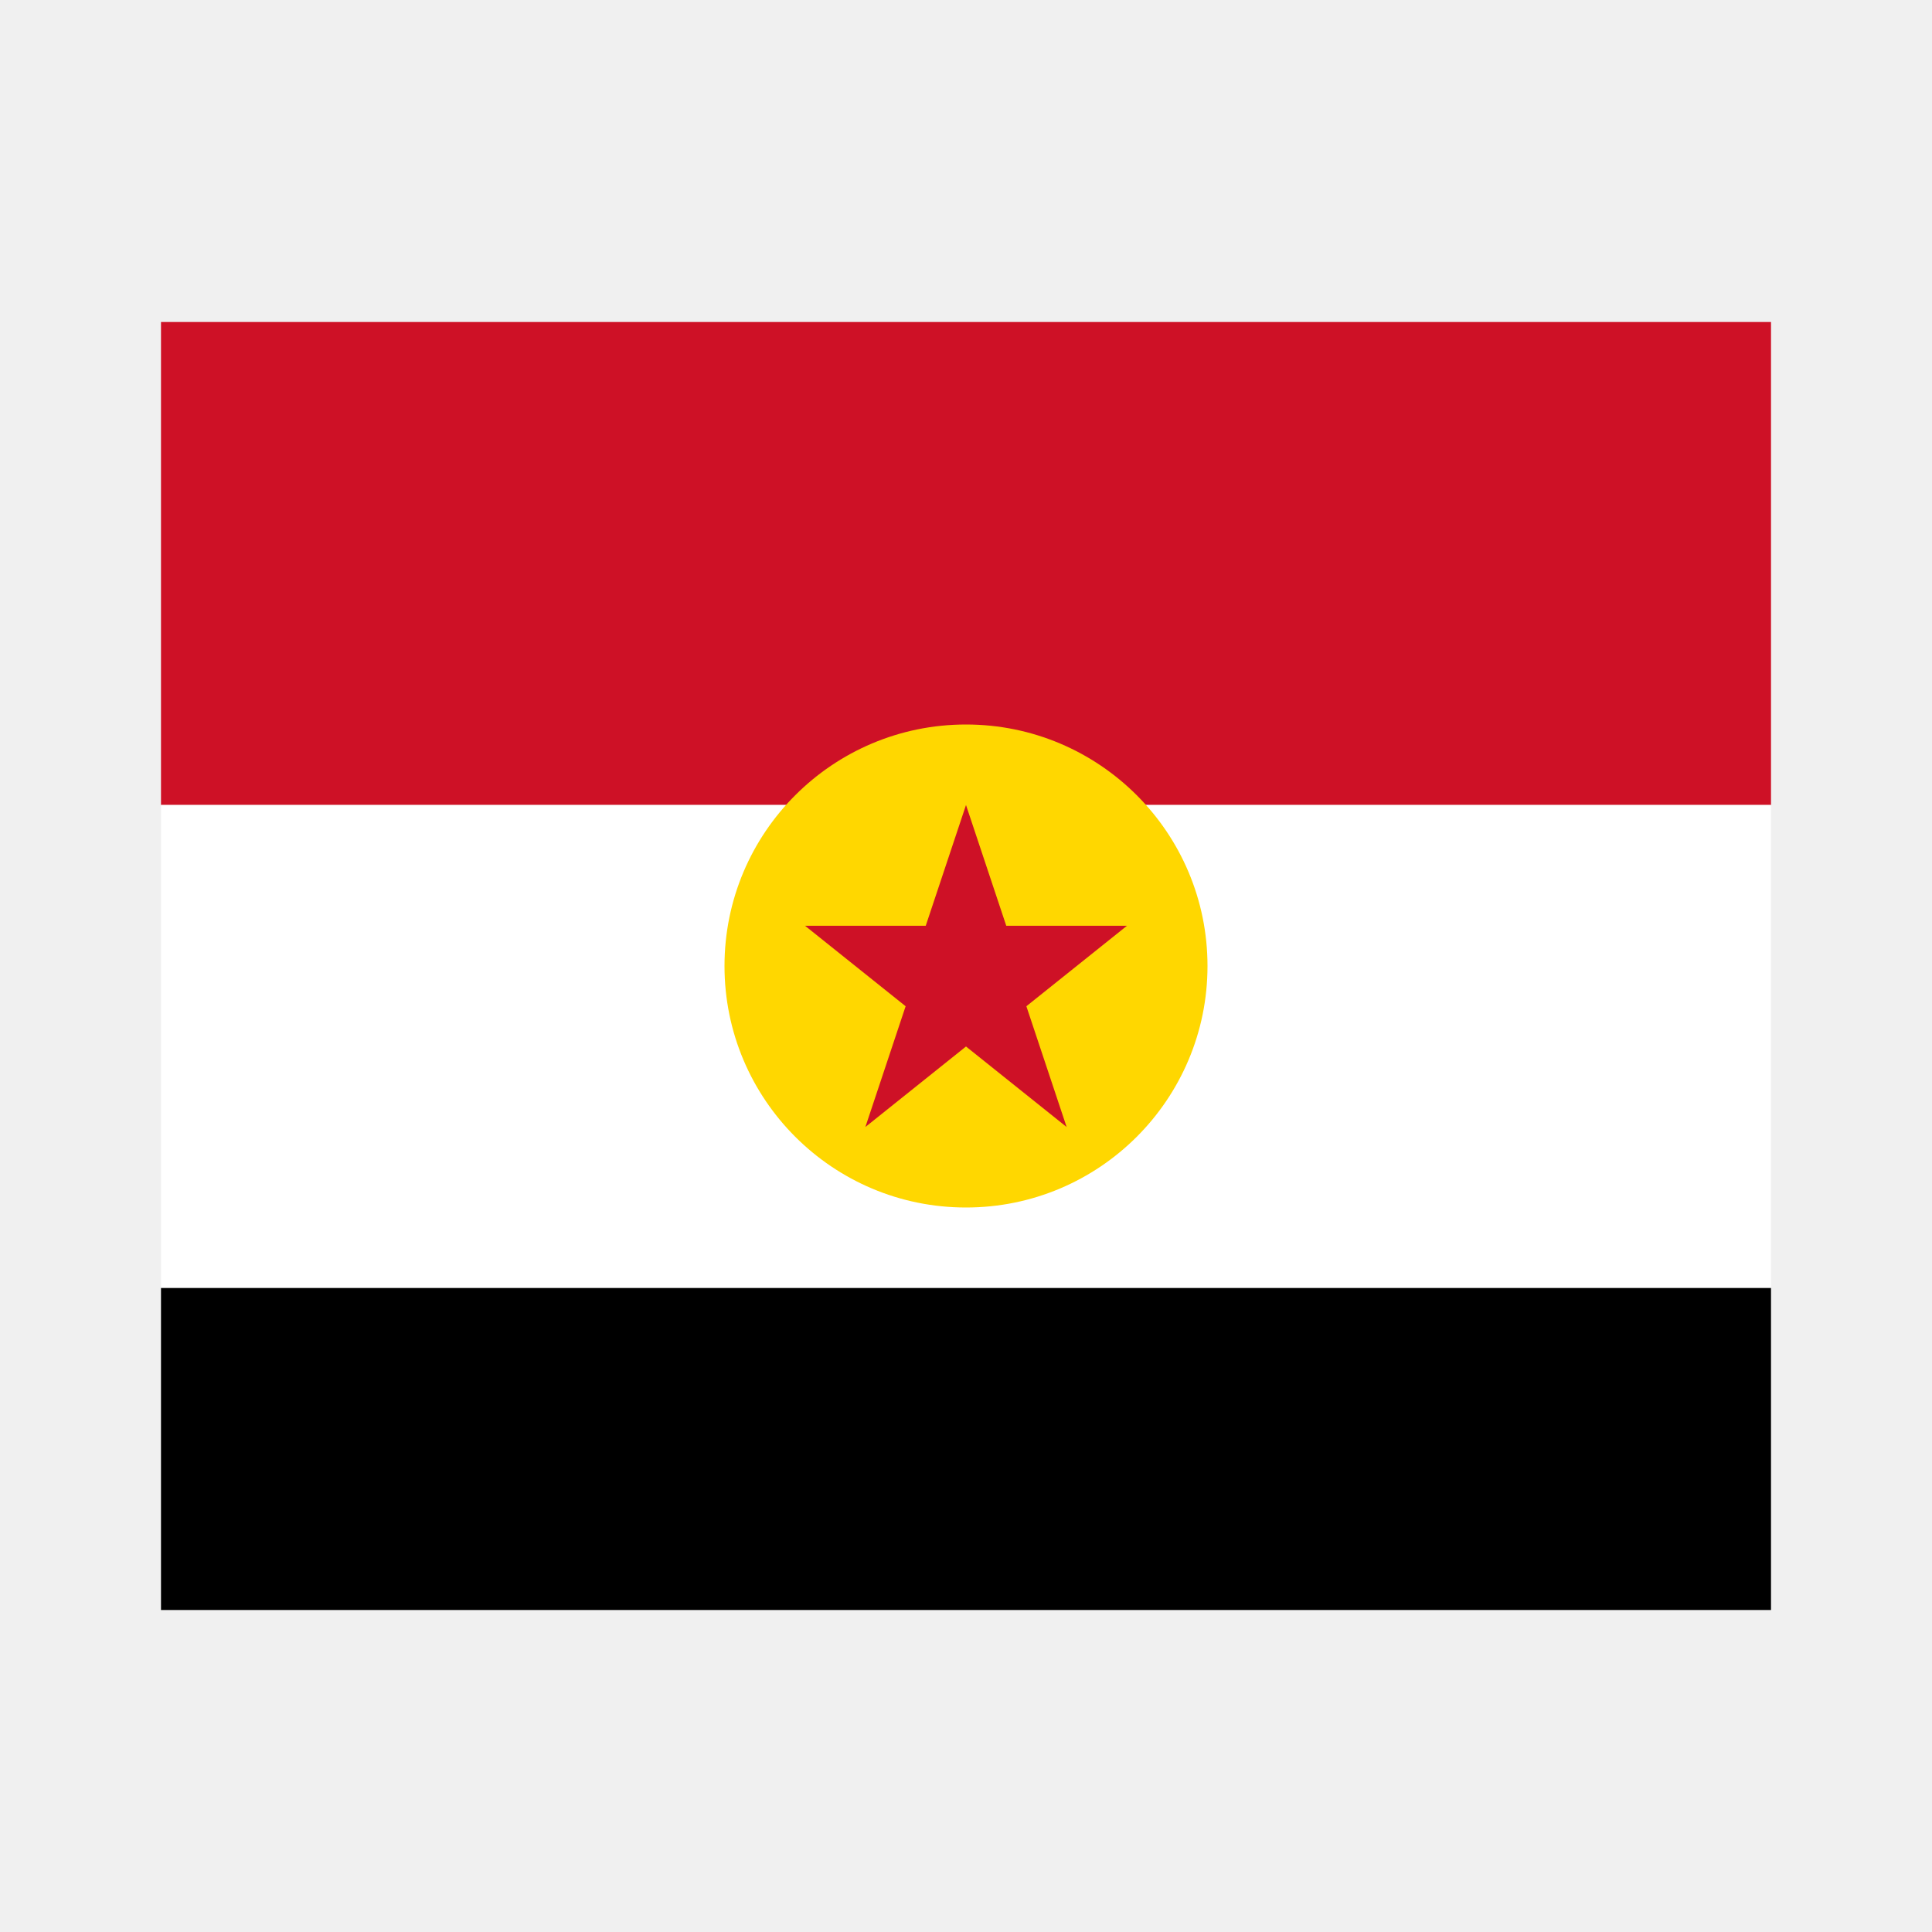
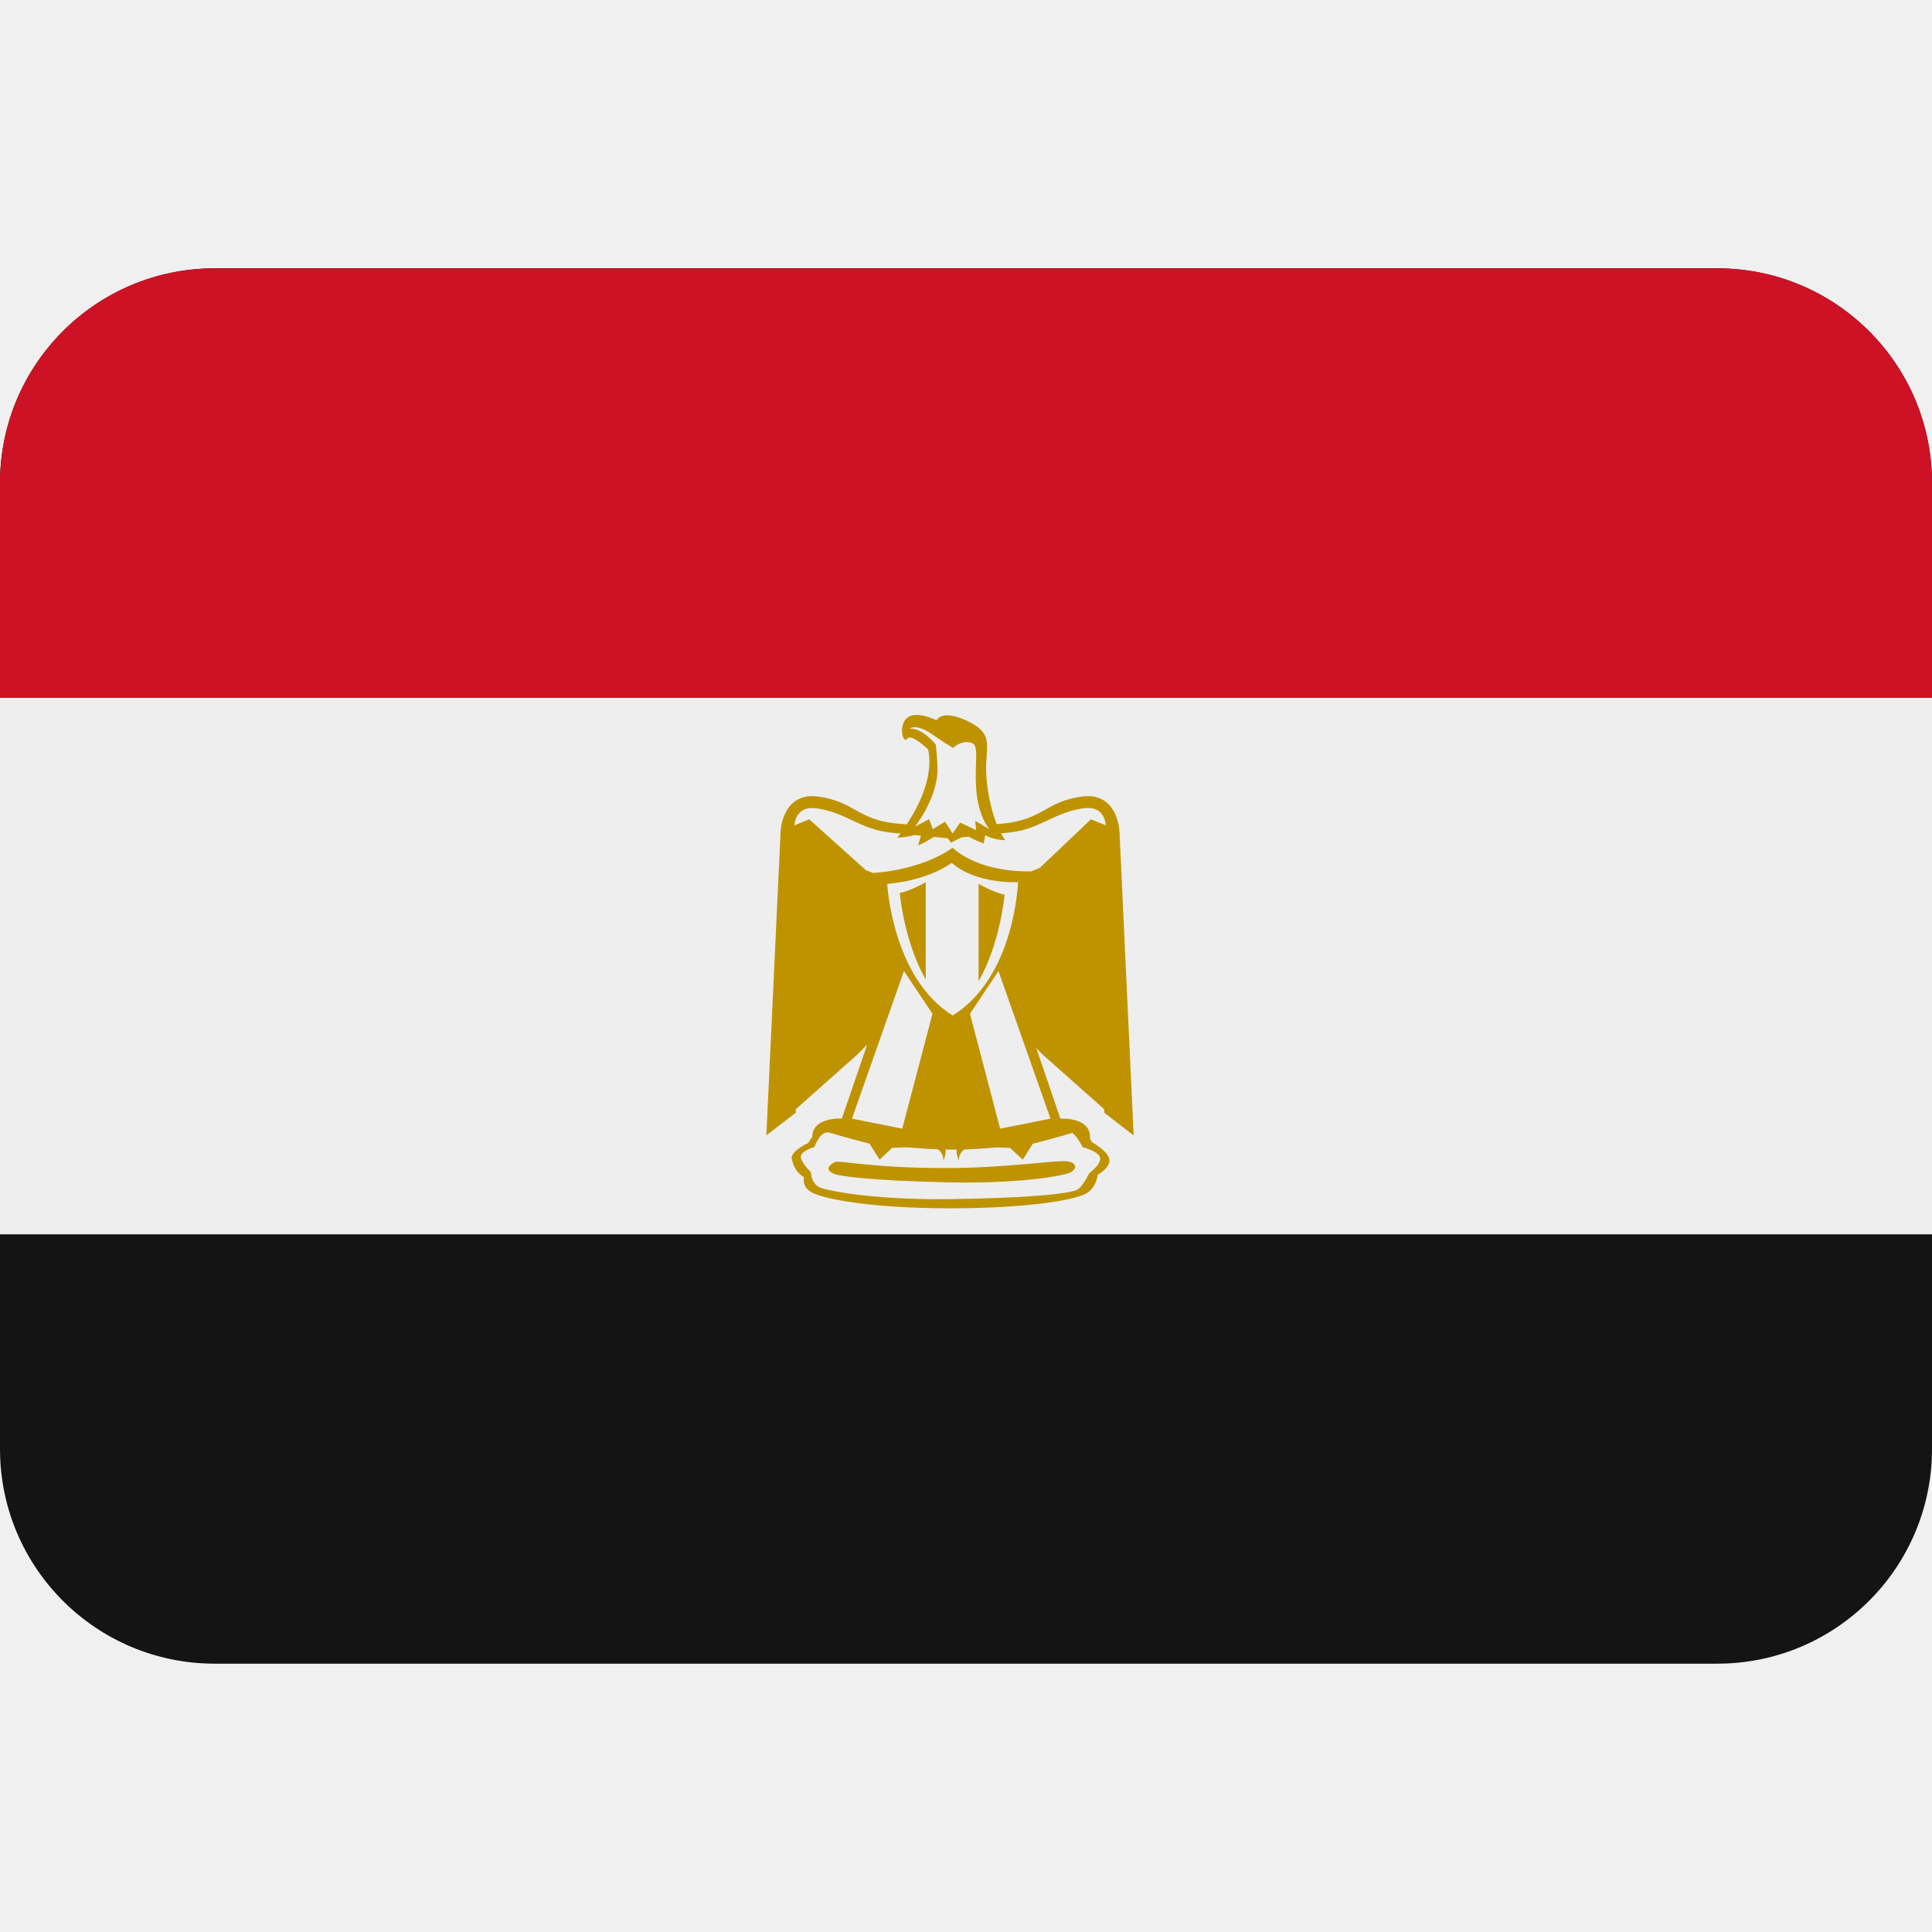
- <svg xmlns="http://www.w3.org/2000/svg" width="24" height="24" viewBox="0 0 24 24" fill="none">
-   <rect x="2" y="4" width="20" height="6" fill="#CE1126" />
-   <rect x="2" y="10" width="20" height="6" fill="white" />
-   <rect x="2" y="16" width="20" height="4" fill="#000" />
-   <circle cx="12" cy="12" r="3" fill="#FFD700" />
-   <path d="M12 10L12.5 11.5H14L12.75 12.5L13.25 14L12 13L10.75 14L11.25 12.5L10 11.5H11.5L12 10Z" fill="#CE1126" />
+ <svg xmlns="http://www.w3.org/2000/svg" width="800px" height="800px" viewBox="0 0 36 36" aria-hidden="true" role="img" class="iconify iconify--twemoji" preserveAspectRatio="xMidYMid meet">
+   <path fill="#141414" d="M36 27a4 4 0 0 1-4 4H4a4 4 0 0 1-4-4V9a4 4 0 0 1 4-4h28a4 4 0 0 1 4 4v18z" />
+   <path fill="#EEE" d="M0 13h36v10H0z" />
+   <path fill="#CE1225" d="M32 5H4a4 4 0 0 0-4 4v4h36V9a4 4 0 0 0-4-4z" />
+   <path fill="#BF9300" d="M14.75 21.562s.016.25.234.375c0 0-.062.188.172.297c.234.109 1.078.281 2.547.281s2.297-.156 2.516-.266c.219-.109.234-.359.234-.359s.234-.125.219-.281c-.016-.156-.328-.328-.328-.328s-.078-.203-.297-.281c-.219-.078-.922.344-2.266.281c-1.344-.062-2.109-.266-2.359-.25c-.25.016-.359.266-.359.266s-.282.125-.313.265z" />
+   <path fill="#EEE" d="M14.922 21.547c-.013.093.188.297.188.297s0 .234.203.297s1.031.219 2.375.203c1.344-.016 2.297-.094 2.406-.188c.109-.094.203-.297.203-.297s.219-.156.203-.281s-.328-.203-.328-.203s-.088-.188-.192-.266s-.776.312-2.214.312c-1.407 0-2.219-.344-2.359-.328c-.141.016-.234.281-.234.281s-.235.064-.251.173z" />
+   <path fill="#BF9300" d="M20.859 15.484s-.031-.734-.703-.641c-.672.094-.719.422-1.438.5l-.148.014a3.192 3.192 0 0 1-.196-1.014c0-.469.141-.672-.344-.906c-.484-.234-.578-.016-.578-.016s-.375-.188-.547-.047c-.172.141-.078.5 0 .391c.078-.109.391.203.391.203c.106.519-.195 1.081-.401 1.394c-.071-.007-.128-.01-.208-.019c-.719-.078-.766-.406-1.438-.5c-.672-.094-.703.641-.703.641l-.266 5.672l.547-.422l.003-.067l1.138-1.011l.19-.19l-.471 1.377s-.719-.047-.516.531c0 0 .109-.328.297-.266s.734.203.734.203l.188.297l.234-.219l.734-.031s.234.062.219.266a.446.446 0 0 0 .037-.283l.221-.015a.445.445 0 0 0 .034.299c-.016-.203.219-.266.219-.266l.734.031l.235.219l.188-.297s.546-.141.733-.203s.297.266.297.266c.203-.578-.516-.531-.516-.531l-.449-1.313l.126.126l1.138 1.011l.003.067l.547.422l-.265-5.673zm-3.107 3.438c-1.127-.696-1.22-2.453-1.22-2.453s.697-.036 1.203-.391c.456.405 1.234.359 1.234.359s-.053 1.764-1.217 2.485zm2.576-3.656l-.953.906l-.16.064c-.164.006-.962.008-1.465-.439c-.625.438-1.484.469-1.484.469l-.133-.053l-1.055-.947l-.277.114c.012-.113.074-.367.418-.317c.564.081.797.391 1.391.453l.168.017l-.059.076c.092 0 .228-.027.328-.049l.113.011l-.051.178c.08-.024.196-.093.291-.154l.26.025l.059.082l.198-.099l.133-.013c.115.067.279.127.279.127l.031-.156c.141.094.375.094.375.094c-.027-.022-.054-.078-.082-.126l.144-.015c.594-.062.826-.372 1.391-.453c.344-.049.406.204.418.317l-.278-.112z" />
+   <path fill="#EEE" d="M17.375 18.891l-.563 2.14l-.937-.187l.969-2.75zm.699 0l.562 2.14l.938-.187l-.969-2.75z" />
+   <path fill="#BF9300" d="M16.766 16.641s.078.906.484 1.609v-1.812s-.266.156-.484.203zm1.953.031s-.078.906-.484 1.609v-1.812c-.001 0 .265.156.484.203z" />
+   <path fill="#EEE" d="M16.953 13.578s.109-.109.422.109c.203.142.383.25.383.25s.128-.135.316-.104c.188.031.083.292.114.838c.031.547.25.781.25.781l-.266-.156l.016.172l-.297-.141l-.141.203l-.141-.219l-.228.139l-.069-.186l-.266.141s.391-.484.422-1.016c.009-.159-.031-.516-.031-.516s-.249-.311-.484-.295z" />
+   <path fill="#BF9300" d="M15.547 21.656c-.179.107-.109.172 0 .219s.765.126 2.094.156c1.359.031 2.203-.125 2.312-.188c.109-.062.125-.172-.062-.203c-.188-.031-1.125.125-2.266.125c-1.406.001-2-.156-2.078-.109z" />
</svg>
